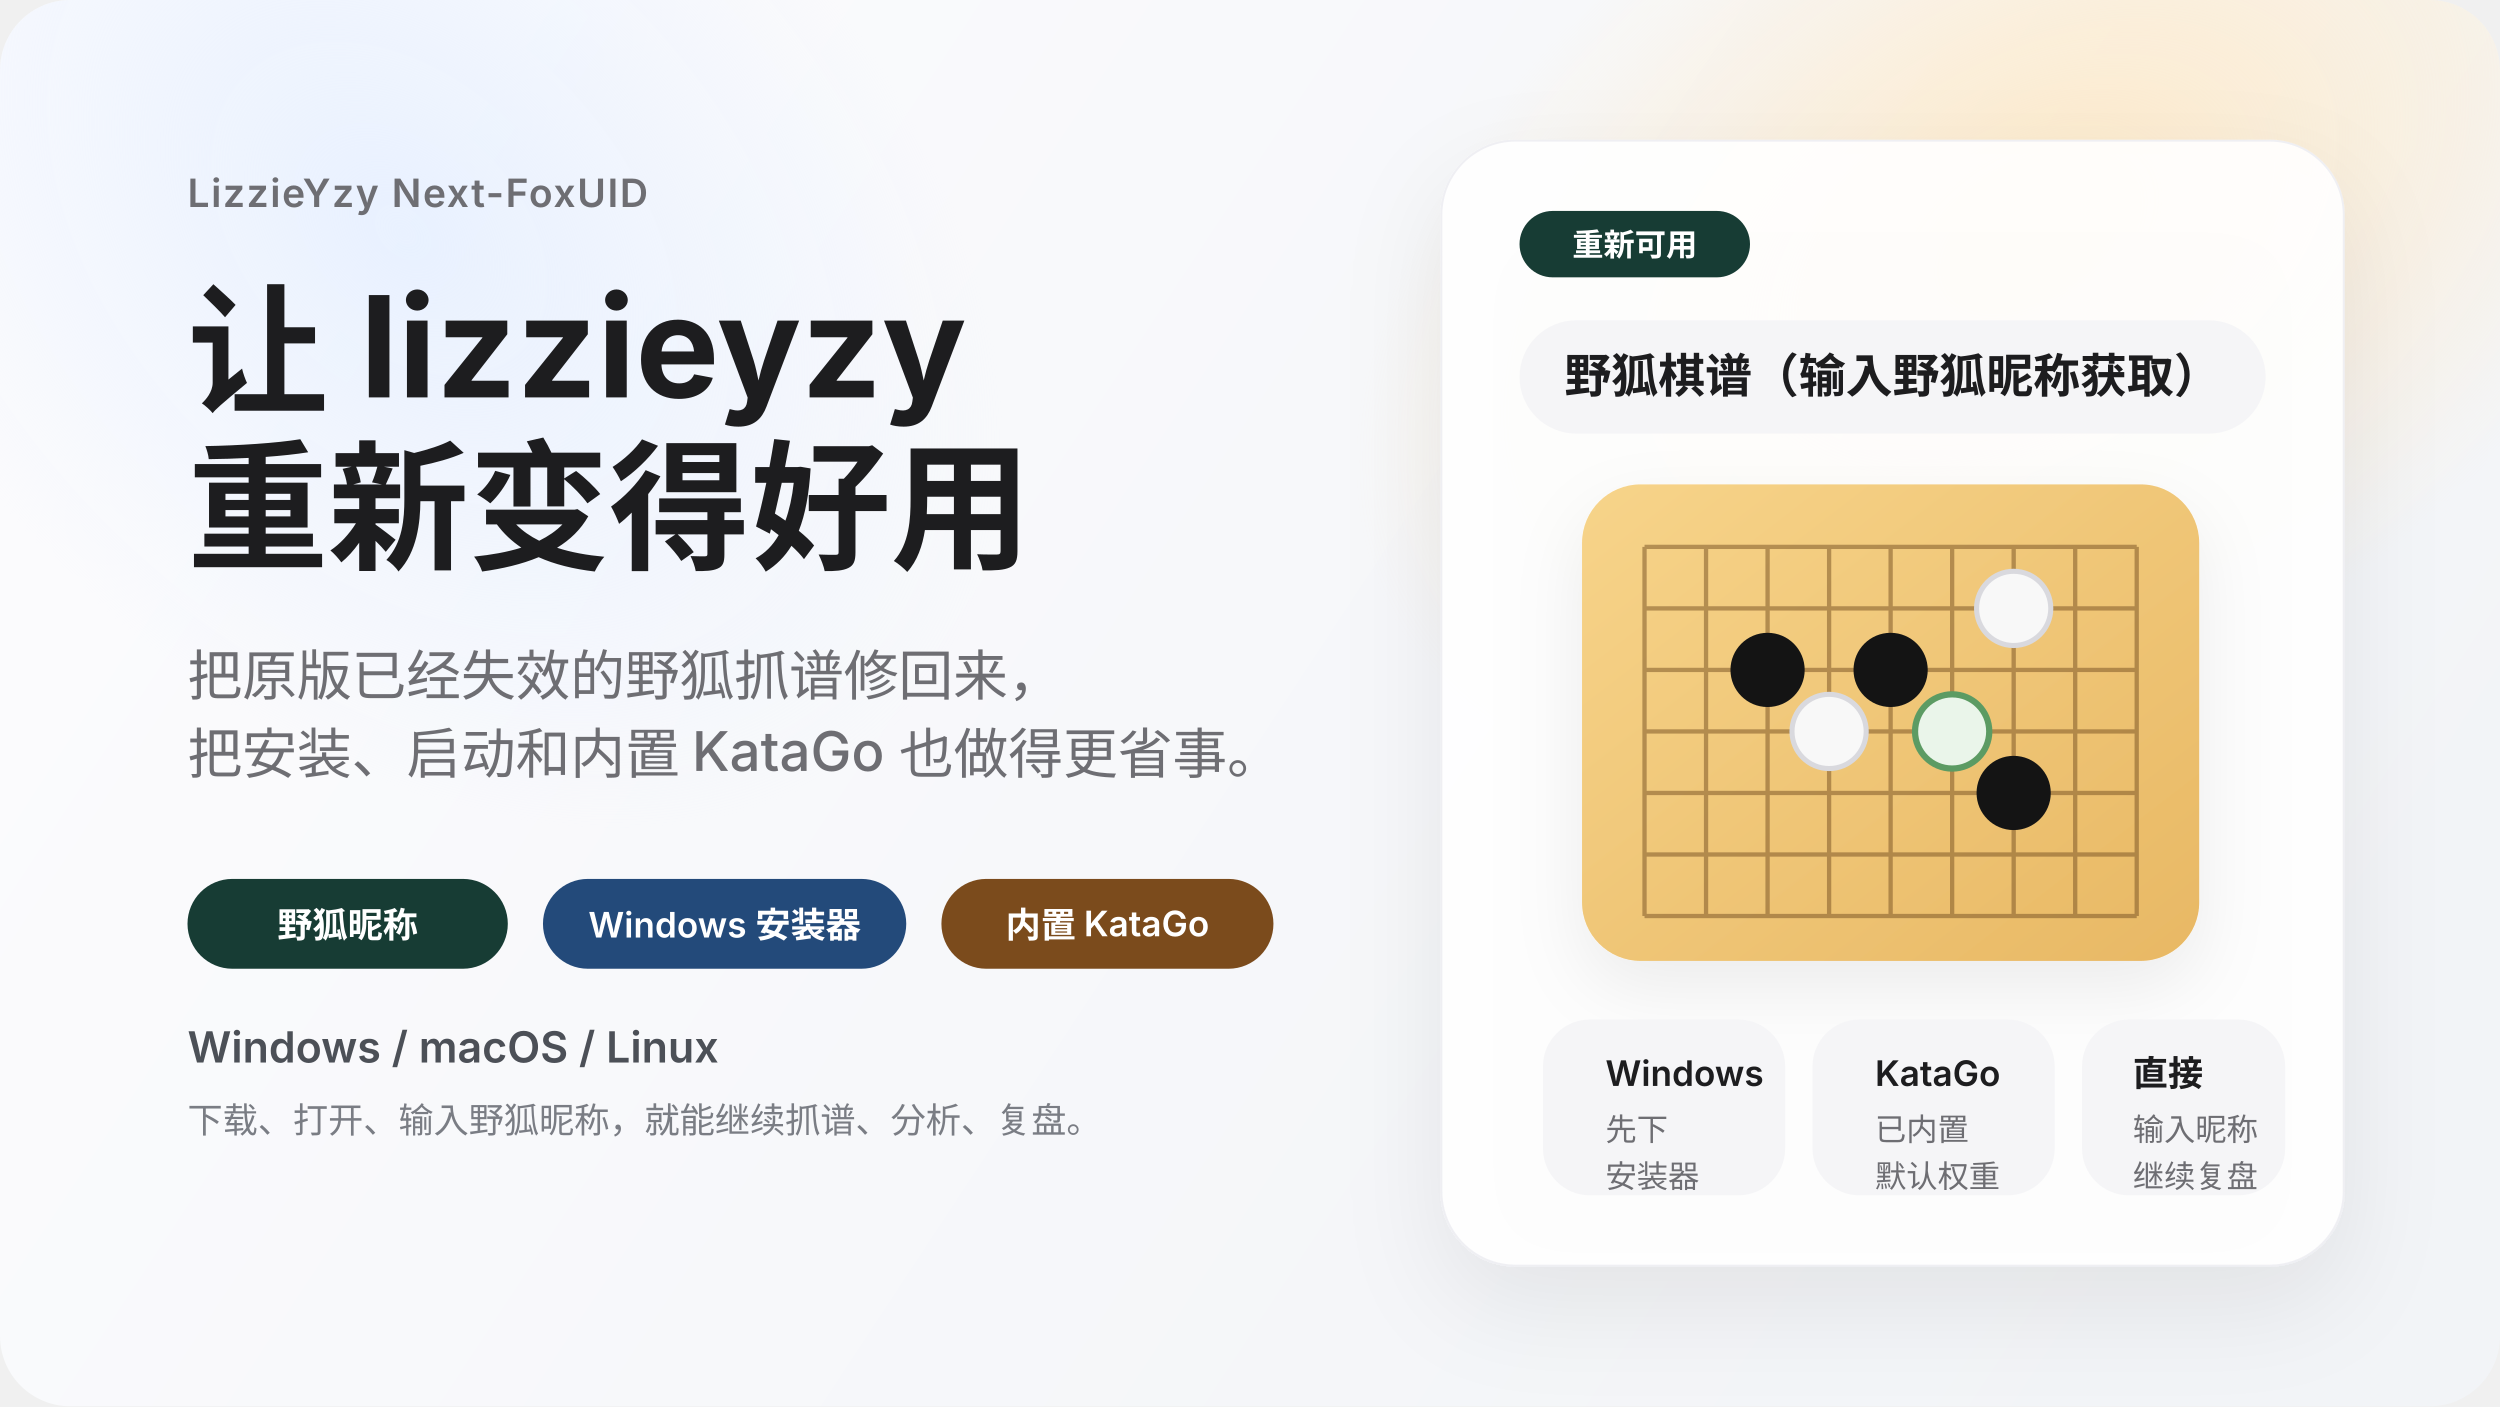
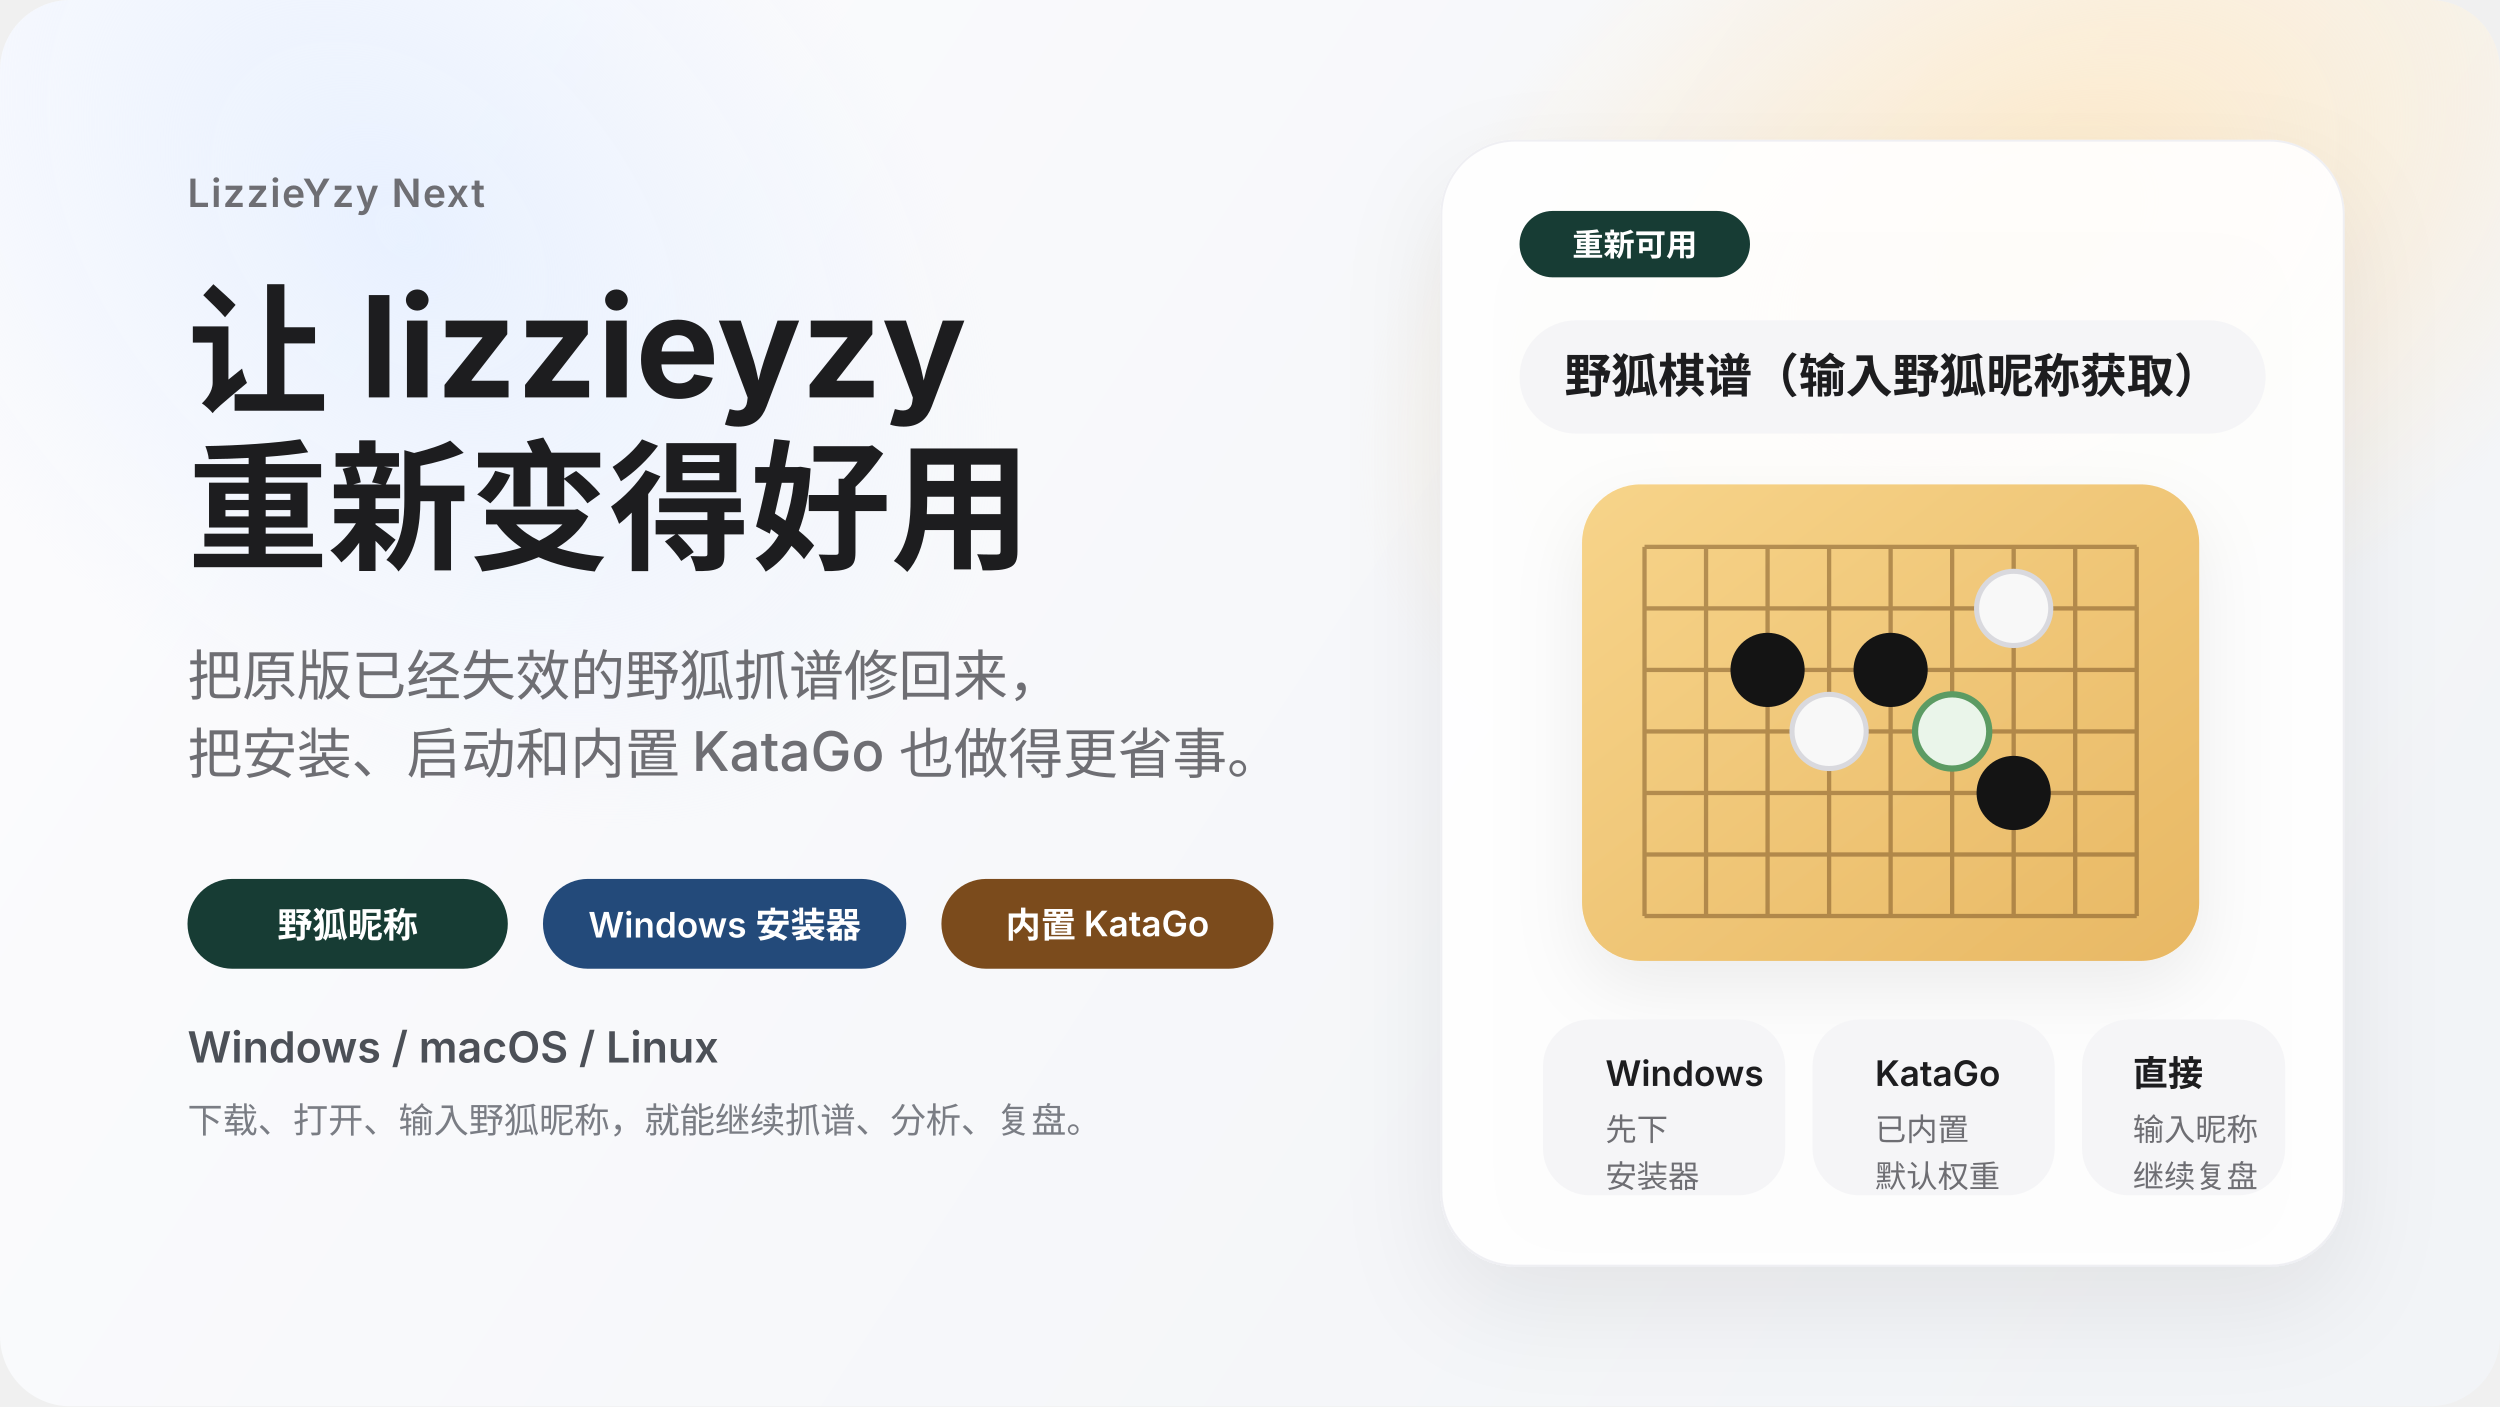
<svg xmlns="http://www.w3.org/2000/svg" width="1280" height="720" viewBox="0 0 1280 720" fill="none">
  <defs>
    <linearGradient id="bg" x1="180" y1="44" x2="1136" y2="674" gradientUnits="userSpaceOnUse">
      <stop stop-color="#FBFBFD" />
      <stop offset="1" stop-color="#F2F4F7" />
    </linearGradient>
    <radialGradient id="warm" cx="0" cy="0" r="1" gradientUnits="userSpaceOnUse" gradientTransform="translate(1038 124) rotate(148) scale(378 238)">
      <stop stop-color="#FFE8C2" stop-opacity="0.92" />
      <stop offset="1" stop-color="#FFE8C2" stop-opacity="0" />
    </radialGradient>
    <radialGradient id="cool" cx="0" cy="0" r="1" gradientUnits="userSpaceOnUse" gradientTransform="translate(206 120) rotate(44) scale(356 246)">
      <stop stop-color="#E7F0FF" stop-opacity="0.92" />
      <stop offset="1" stop-color="#E7F0FF" stop-opacity="0" />
    </radialGradient>
    <linearGradient id="boardBg" x1="0" y1="0" x2="1" y2="1">
      <stop stop-color="#F7D48A" />
      <stop offset="1" stop-color="#E8B864" />
    </linearGradient>
    <filter id="shadowLarge" x="0" y="0" width="1280" height="720" filterUnits="userSpaceOnUse" color-interpolation-filters="sRGB">
      <feDropShadow dx="0" dy="20" stdDeviation="26" flood-color="#111111" flood-opacity="0.08" />
    </filter>
    <filter id="shadowSoft" x="0" y="0" width="1280" height="720" filterUnits="userSpaceOnUse" color-interpolation-filters="sRGB">
      <feDropShadow dx="0" dy="14" stdDeviation="18" flood-color="#111111" flood-opacity="0.07" />
    </filter>
  </defs>
  <rect width="1280" height="720" rx="36" fill="url(#bg)" />
  <rect width="1280" height="720" rx="36" fill="url(#warm)" />
  <rect width="1280" height="720" rx="36" fill="url(#cool)" />
-   <text x="96" y="106" font-family="SF Pro Display, PingFang SC, Hiragino Sans GB, Microsoft YaHei, sans-serif" font-size="20" font-weight="600" letter-spacing="0.04em" fill="#6E6E73">LizzieYzy Next-FoxUID</text>
+   <text x="96" y="106" font-family="SF Pro Display, PingFang SC, Hiragino Sans GB, Microsoft YaHei, sans-serif" font-size="20" font-weight="600" letter-spacing="0.04em" fill="#6E6E73">LizzieYzy Next</text>
  <text x="96" y="206" font-family="SF Pro Display, PingFang SC, Hiragino Sans GB, Microsoft YaHei, sans-serif" font-size="72" font-weight="700" fill="#1D1D1F">让 lizzieyzy</text>
  <text x="96" y="286" font-family="SF Pro Display, PingFang SC, Hiragino Sans GB, Microsoft YaHei, sans-serif" font-size="72" font-weight="700" fill="#1D1D1F">重新变得好用</text>
  <text x="96" y="356" font-family="SF Pro Text, PingFang SC, Hiragino Sans GB, Microsoft YaHei, sans-serif" font-size="28" font-weight="500" fill="#6E6E73">把原版已经失效的野狐抓谱修回来，</text>
  <text x="96" y="396" font-family="SF Pro Text, PingFang SC, Hiragino Sans GB, Microsoft YaHei, sans-serif" font-size="28" font-weight="500" fill="#6E6E73">把安装、启动和内置 KataGo 也做得更省事。</text>
  <rect x="96" y="450" width="164" height="46" rx="23" fill="#173C34" />
  <text x="178" y="480" text-anchor="middle" font-family="SF Pro Text, PingFang SC, Hiragino Sans GB, Microsoft YaHei, sans-serif" font-size="18" font-weight="600" fill="#FFFFFF">野狐昵称</text>
  <rect x="278" y="450" width="186" height="46" rx="23" fill="#234A7A" />
  <text x="371" y="480" text-anchor="middle" font-family="SF Pro Text, PingFang SC, Hiragino Sans GB, Microsoft YaHei, sans-serif" font-size="18" font-weight="600" fill="#FFFFFF">Windows 安装器</text>
  <rect x="482" y="450" width="170" height="46" rx="23" fill="#7B4B1C" />
  <text x="567" y="480" text-anchor="middle" font-family="SF Pro Text, PingFang SC, Hiragino Sans GB, Microsoft YaHei, sans-serif" font-size="18" font-weight="600" fill="#FFFFFF">内置 KataGo</text>
  <text x="96" y="544" font-family="SF Pro Text, PingFang SC, Hiragino Sans GB, Microsoft YaHei, sans-serif" font-size="22" font-weight="600" fill="#4C5057">Windows / macOS / Linux</text>
  <text x="96" y="580" font-family="SF Pro Text, PingFang SC, Hiragino Sans GB, Microsoft YaHei, sans-serif" font-size="18" font-weight="500" fill="#7A7D84">下载、打开、输入野狐昵称，就能继续抓谱、分析、复盘。</text>
  <g filter="url(#shadowLarge)">
    <rect x="738" y="72" width="462" height="576" rx="38" fill="#FFFFFF" fill-opacity="0.9" stroke="#EFEFF3" />
  </g>
  <rect x="778" y="108" width="118" height="34" rx="17" fill="#173C34" />
  <text x="837" y="131" text-anchor="middle" font-family="SF Pro Text, PingFang SC, Hiragino Sans GB, Microsoft YaHei, sans-serif" font-size="16" font-weight="600" fill="#FFFFFF">重新可用</text>
  <rect x="778" y="164" width="382" height="58" rx="29" fill="#F5F5F7" />
  <text x="969" y="201" text-anchor="middle" font-family="SF Pro Text, PingFang SC, Hiragino Sans GB, Microsoft YaHei, sans-serif" font-size="24" font-weight="600" fill="#1D1D1F">野狐棋谱（输入野狐昵称获取）</text>
  <g filter="url(#shadowSoft)">
    <rect x="810" y="248" width="316" height="244" rx="30" fill="url(#boardBg)" />
  </g>
  <g opacity="0.54" stroke="#7E5627" stroke-width="2.2">
    <path d="M842 280H1094" />
    <path d="M842 311.5H1094" />
    <path d="M842 343H1094" />
    <path d="M842 374.5H1094" />
    <path d="M842 406H1094" />
    <path d="M842 437.5H1094" />
    <path d="M842 469H1094" />
    <path d="M842 280V469" />
    <path d="M873.5 280V469" />
    <path d="M905 280V469" />
    <path d="M936.5 280V469" />
    <path d="M968 280V469" />
    <path d="M999.5 280V469" />
    <path d="M1031 280V469" />
    <path d="M1062.5 280V469" />
    <path d="M1094 280V469" />
  </g>
  <circle cx="905" cy="343" r="19" fill="#141414" />
  <circle cx="936.5" cy="374.5" r="19" fill="#F8F8F8" stroke="#D9D9DE" stroke-width="2.6" />
  <circle cx="968" cy="343" r="19" fill="#141414" />
  <circle cx="1031" cy="311.5" r="19" fill="#F8F8F8" stroke="#D9D9DE" stroke-width="2.6" />
  <circle cx="1031" cy="406" r="19" fill="#141414" />
  <circle cx="999.5" cy="374.5" r="19" fill="#EAF5EA" stroke="#5C9B63" stroke-width="3.2" />
  <rect x="790" y="522" width="124" height="90" rx="24" fill="#F5F5F7" />
  <text x="822" y="556" font-family="SF Pro Text, PingFang SC, Hiragino Sans GB, Microsoft YaHei, sans-serif" font-size="18" font-weight="600" fill="#1D1D1F">Windows</text>
  <text x="822" y="584" font-family="SF Pro Text, PingFang SC, Hiragino Sans GB, Microsoft YaHei, sans-serif" font-size="16" font-weight="500" fill="#6E6E73">先下</text>
  <text x="822" y="608" font-family="SF Pro Text, PingFang SC, Hiragino Sans GB, Microsoft YaHei, sans-serif" font-size="16" font-weight="500" fill="#6E6E73">安装器</text>
  <rect x="928" y="522" width="124" height="90" rx="24" fill="#F5F5F7" />
  <text x="960" y="556" font-family="SF Pro Text, PingFang SC, Hiragino Sans GB, Microsoft YaHei, sans-serif" font-size="18" font-weight="600" fill="#1D1D1F">KataGo</text>
  <text x="960" y="584" font-family="SF Pro Text, PingFang SC, Hiragino Sans GB, Microsoft YaHei, sans-serif" font-size="16" font-weight="500" fill="#6E6E73">已内置</text>
  <text x="960" y="608" font-family="SF Pro Text, PingFang SC, Hiragino Sans GB, Microsoft YaHei, sans-serif" font-size="16" font-weight="500" fill="#6E6E73">默认权重</text>
  <rect x="1066" y="522" width="104" height="90" rx="24" fill="#F5F5F7" />
  <text x="1092" y="556" font-family="SF Pro Text, PingFang SC, Hiragino Sans GB, Microsoft YaHei, sans-serif" font-size="18" font-weight="600" fill="#1D1D1F">直接</text>
  <text x="1092" y="584" font-family="SF Pro Text, PingFang SC, Hiragino Sans GB, Microsoft YaHei, sans-serif" font-size="16" font-weight="500" fill="#6E6E73">输入昵称</text>
  <text x="1092" y="608" font-family="SF Pro Text, PingFang SC, Hiragino Sans GB, Microsoft YaHei, sans-serif" font-size="16" font-weight="500" fill="#6E6E73">继续复盘</text>
</svg>
